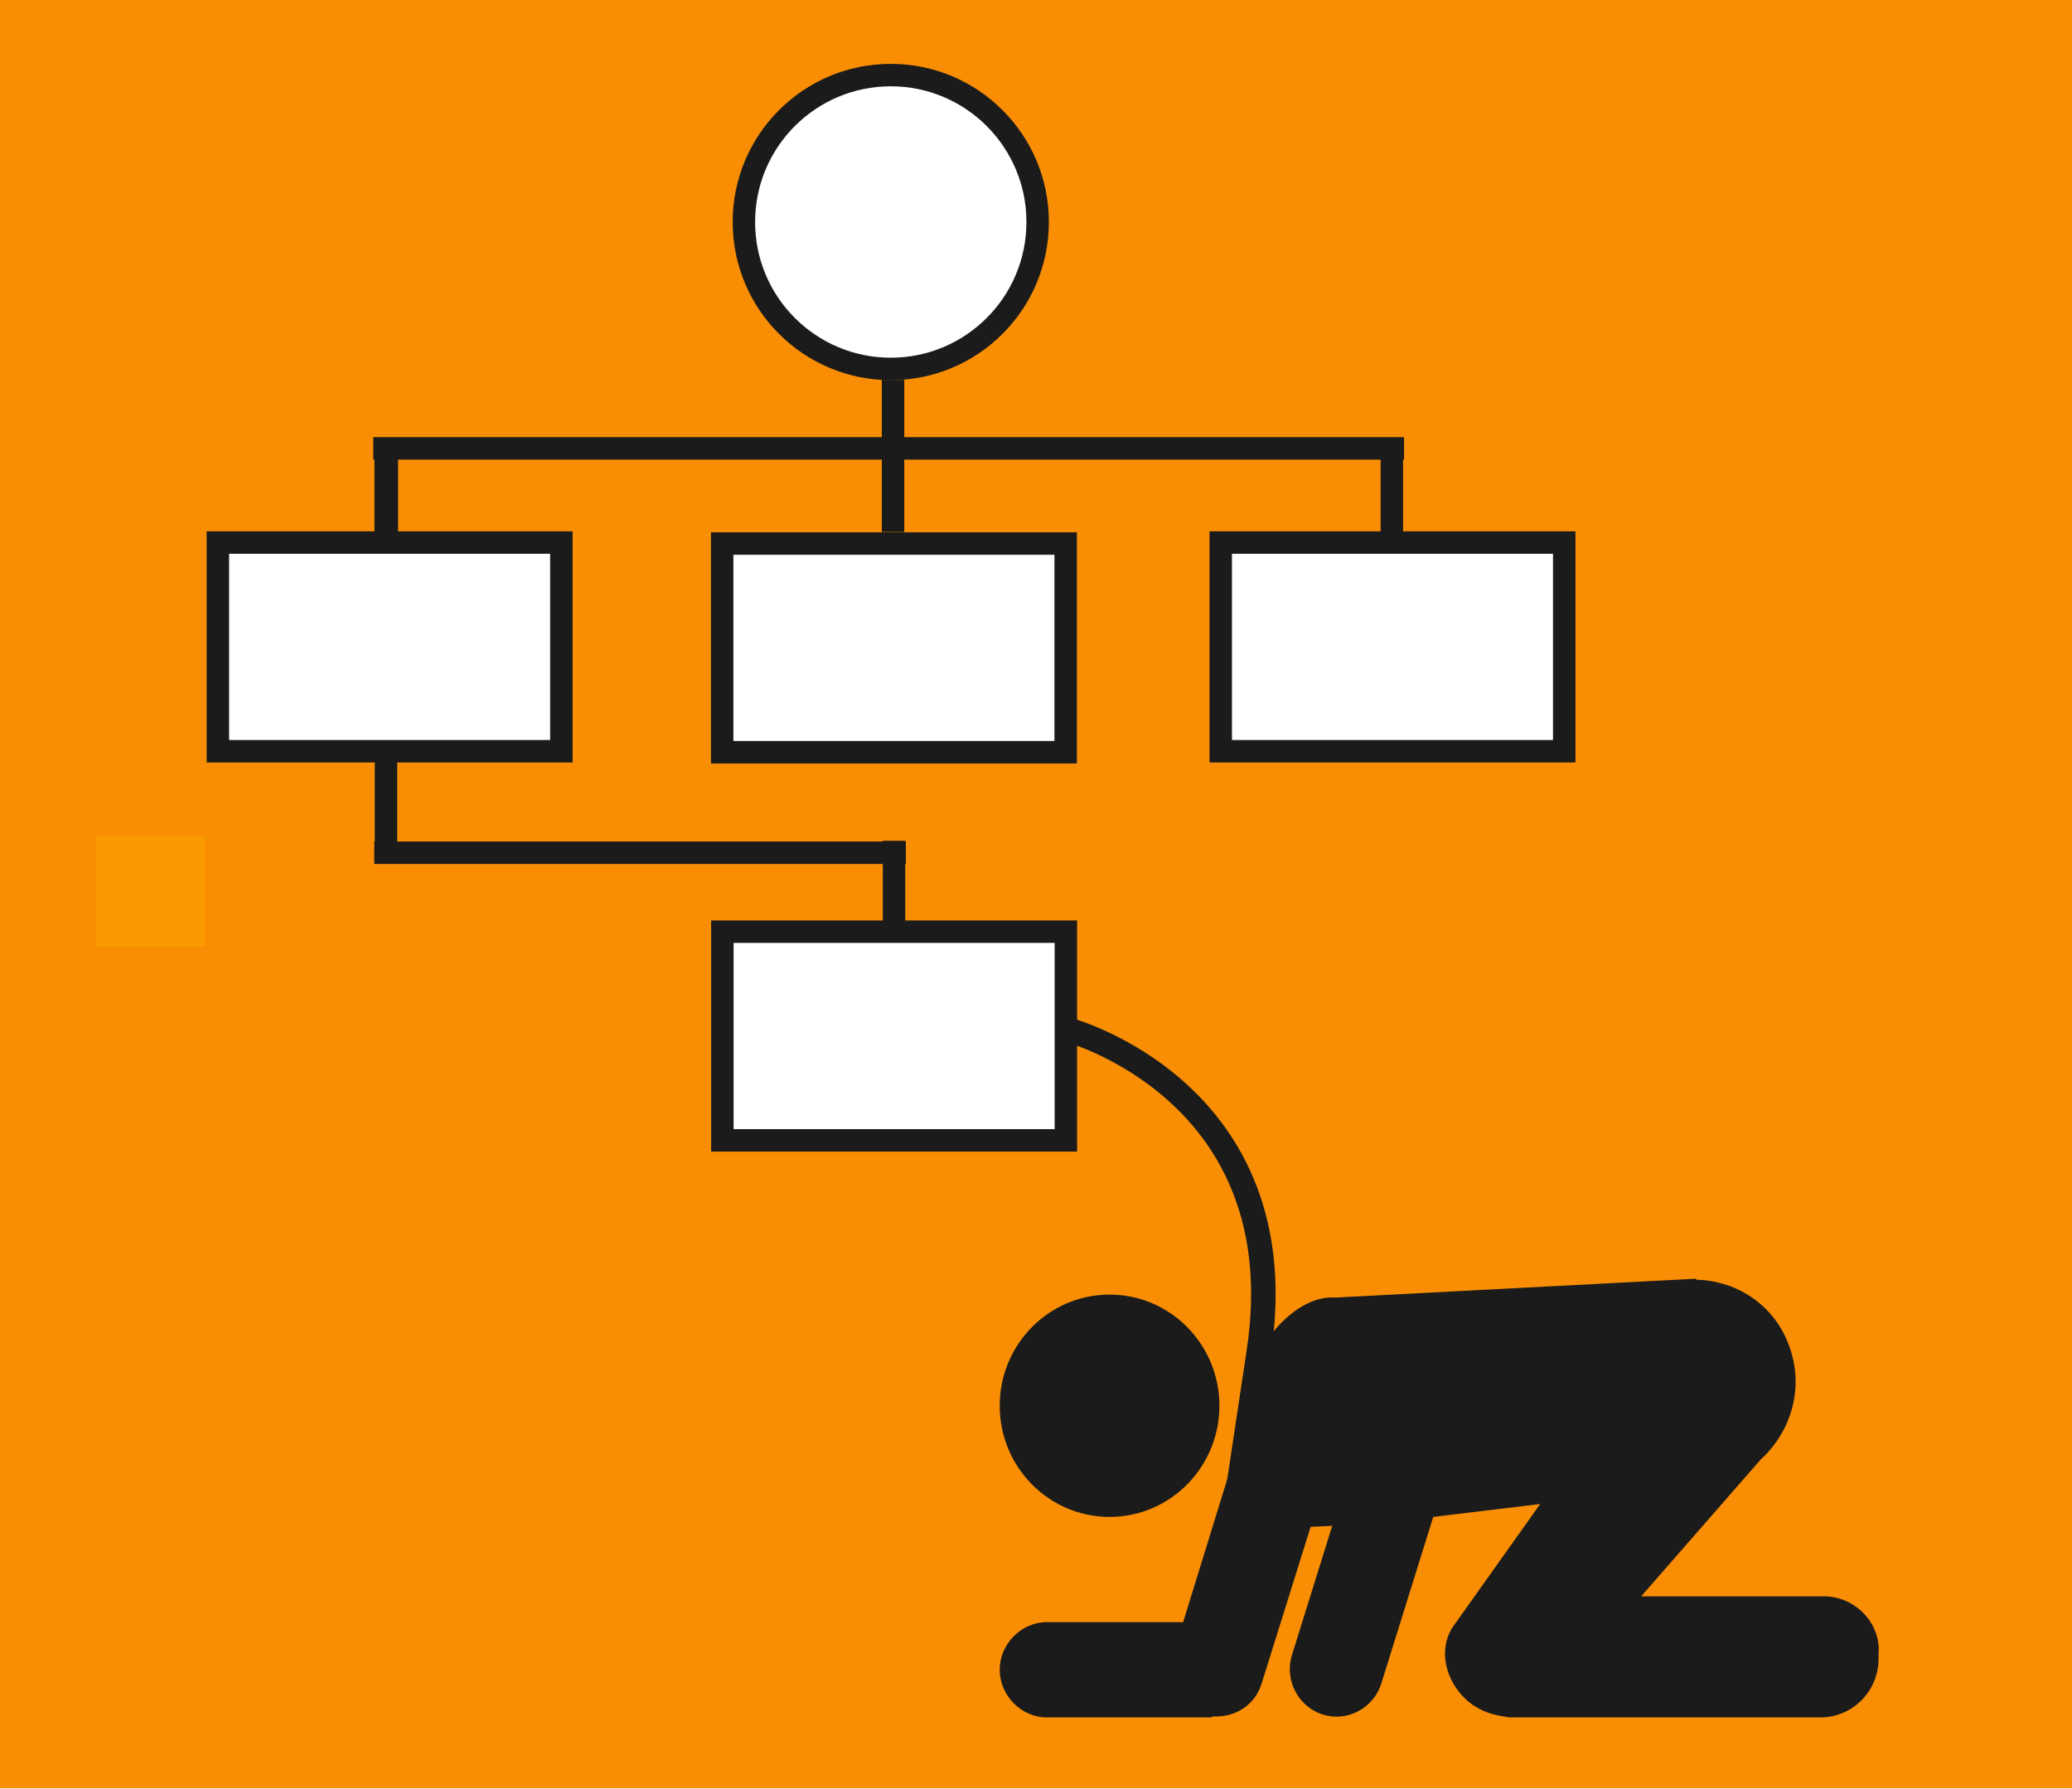
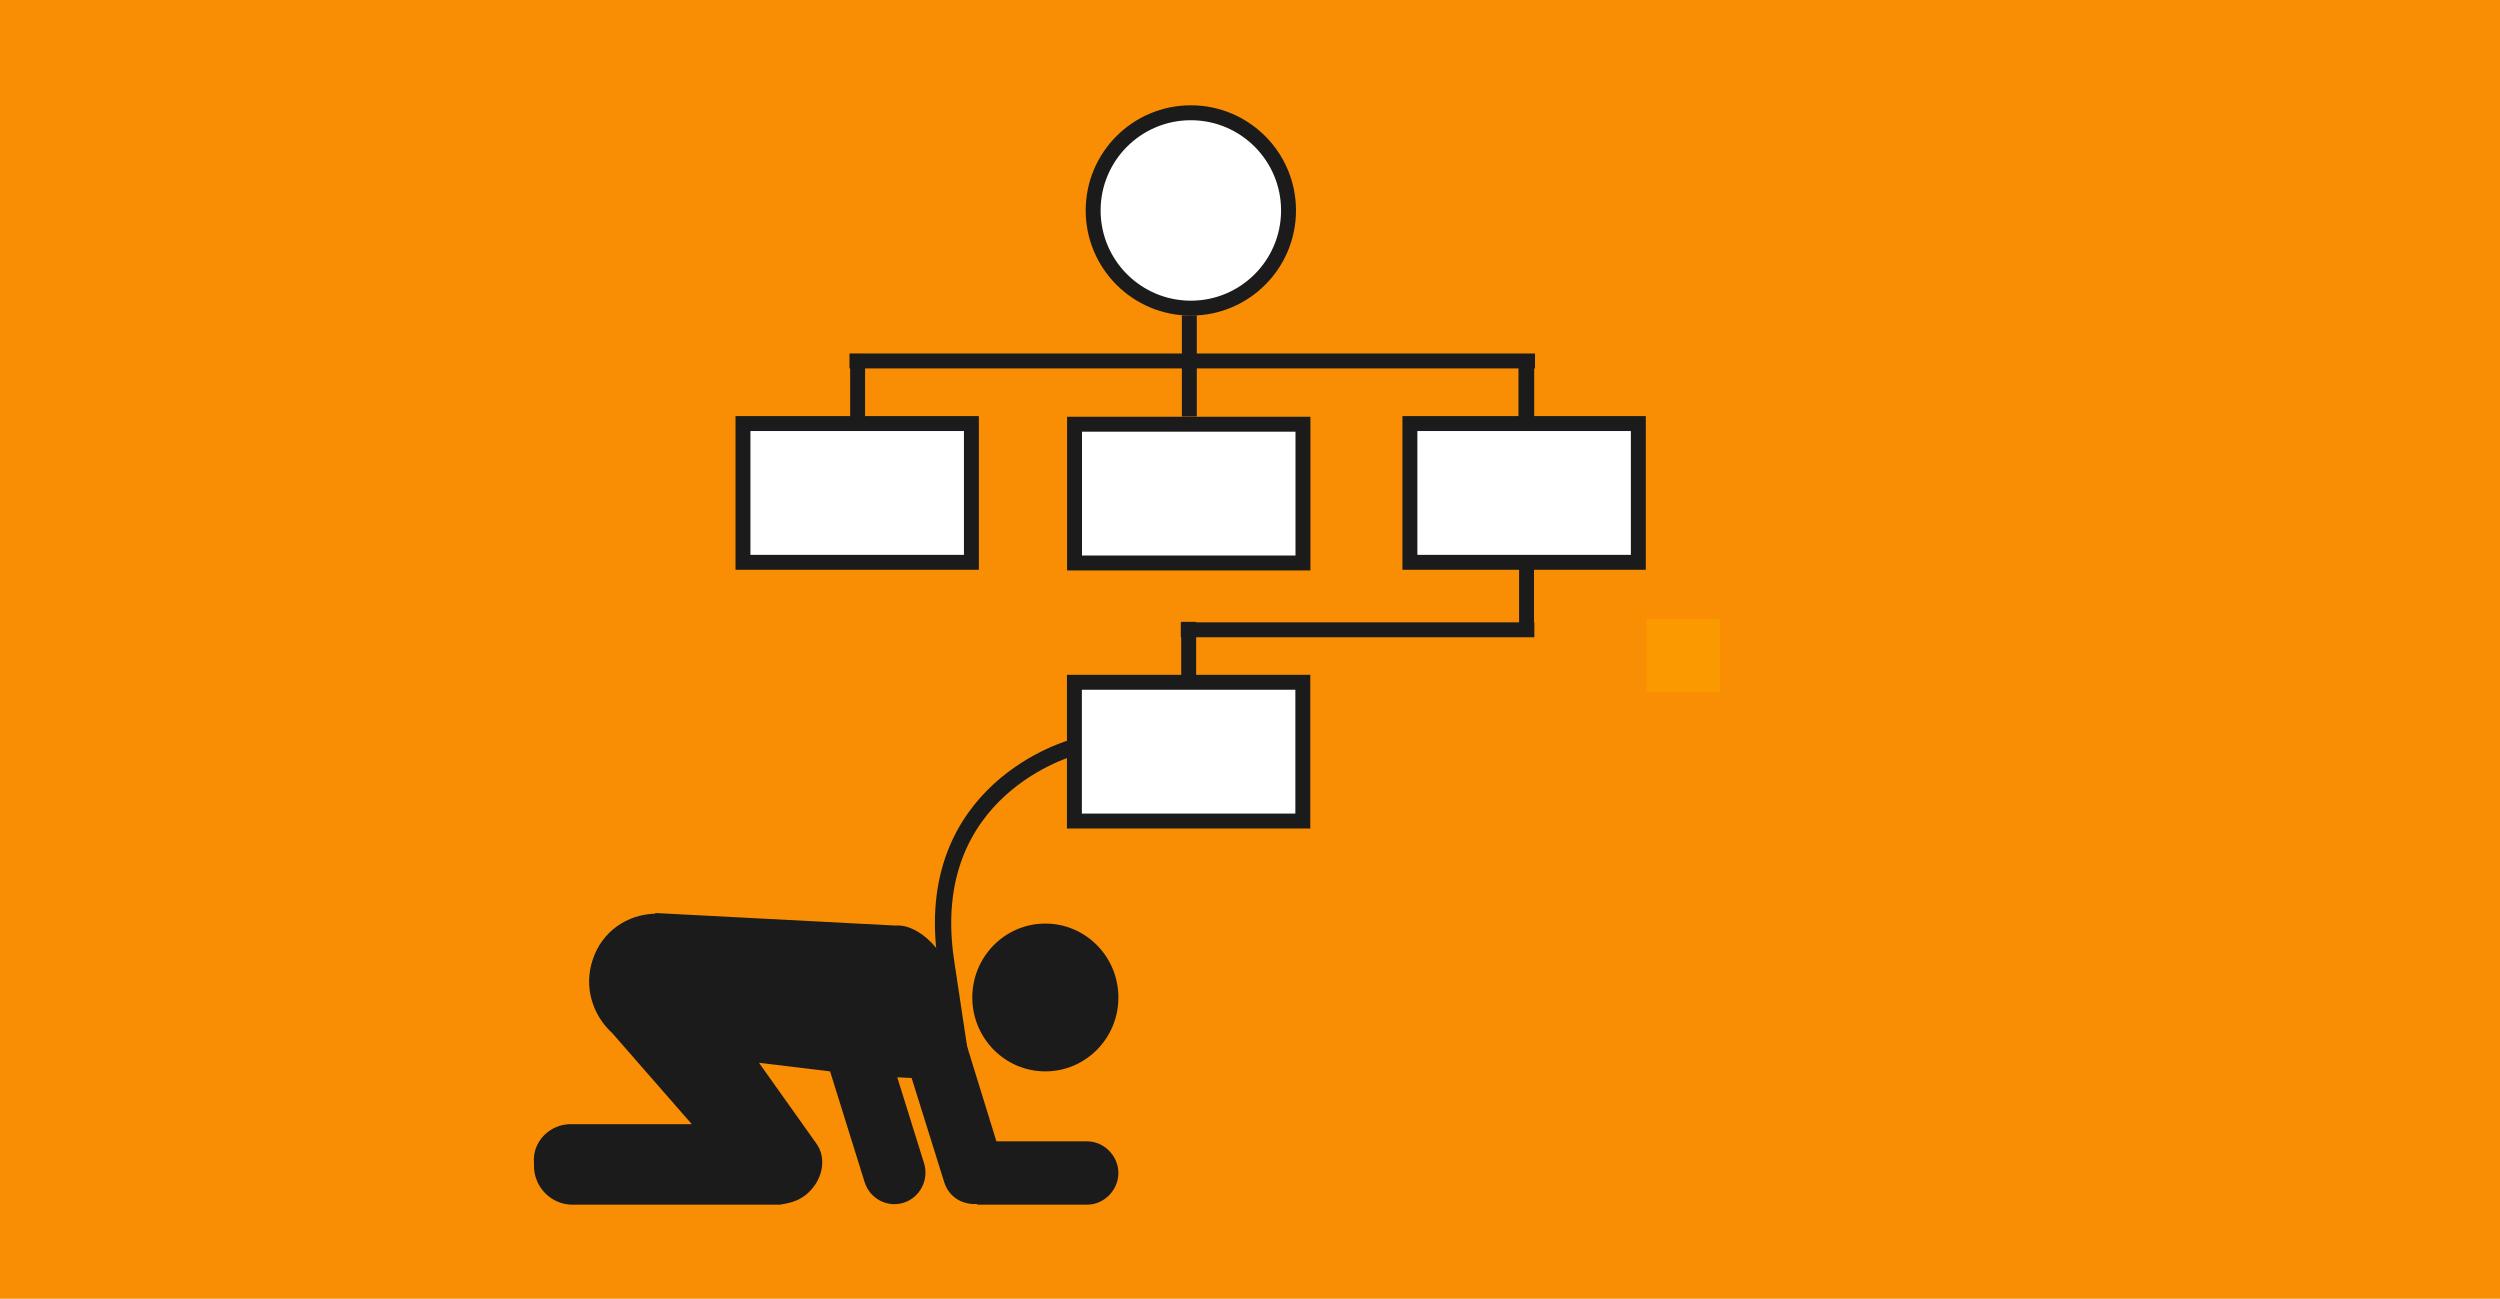
- <svg xmlns="http://www.w3.org/2000/svg" data-name="Layer 1" viewBox="0 0 277 239" x="0px" y="0px" version="1.1" id="svg52" width="277" height="239">
+ <svg xmlns="http://www.w3.org/2000/svg" data-name="Layer 1" viewBox="0 0 308 160" x="0px" y="0px" version="1.1" id="svg52" width="308" height="160">
  <defs id="defs56" />
-   <g id="g4660" transform="translate(12.35728,-22.86256)" />
-   <g id="layer1" style="display:inline" transform="translate(20.85965)">
-     <rect style="opacity:1;fill:#f98e05;fill-opacity:1;stroke:none;stroke-width:3.23;stroke-miterlimit:4;stroke-dasharray:none;stroke-opacity:0.941" id="rect5361" width="277" height="239" x="-20.86" y="0" />
+   <g id="g4660" transform="translate(12.35728,-101.8626)" />
+   <g id="layer1" style="display:inline" transform="translate(20.85965,-79)">
+     <rect style="opacity:1;fill:#f98e05;fill-opacity:1;stroke:none;stroke-width:2.786;stroke-miterlimit:4;stroke-dasharray:none;stroke-opacity:0.941" id="rect5361" width="308" height="160" x="-20.86" y="79" />
  </g>
-   <g id="layer3" transform="translate(20.85965)">
-     <path id="path24" d="m 222.934,213.354 h -24.389 l 15.997,-18.306 c 3.934,-3.582 5.77,-9.286 3.934,-14.725 -1.836,-5.704 -6.95,-9.153 -12.588,-9.286 v -0.133 l -48.254,2.52 c -4.983,-0.398 -10.621,5.837 -11.408,11.276 l -2.36,10.878 -6.556,21.225 h -18.226 c -3.409,0 -6.294,2.918 -6.294,6.367 0,3.449 2.885,6.367 6.294,6.367 h 21.898 c 0.131,0 0.262,-0.133 0.393,-0.133 2.885,0.133 5.507,-1.459 6.425,-4.378 l 6.556,-20.959 2.885,-0.133 -5.376,17.245 c -1.049,3.316 0.787,6.898 4.065,7.959 3.278,1.061 6.819,-0.796 7.868,-4.112 l 6.95,-22.286 14.293,-1.724 -11.408,16.051 c -2.36,3.051 -1.442,7.694 1.967,10.48 1.18,0.929 2.491,1.459 3.803,1.724 0.525,0.133 0.918,0.133 1.442,0.265 0.131,0 0.393,0 0.524,0 h 41.174 c 4.196,0 7.736,-3.449 7.736,-7.827 v -0.531 c 0.393,-4.245 -3.147,-7.827 -7.343,-7.827 z" style="fill:#1b1b1b;fill-opacity:1;stroke-width:1.319" />
-     <ellipse id="circle26" cy="187.884" cx="127.475" rx="14.686" ry="14.857" style="fill:#1b1b1b;fill-opacity:1;stroke-width:1.319" />
-     <circle style="opacity:1;fill:#ffffff;fill-opacity:1;stroke:#1b1b1b;stroke-width:3;stroke-miterlimit:4;stroke-dasharray:none;stroke-opacity:1" id="path4944" cx="98.225" cy="29.672" r="19.637" />
-     <path style="fill:none;stroke:#1b1b1b;stroke-width:3;stroke-linecap:butt;stroke-linejoin:miter;stroke-miterlimit:4;stroke-dasharray:none;stroke-opacity:1" d="m 98.53,50.767 v 20.326" id="path4948" />
-     <path style="fill:none;stroke:#1b1b1b;stroke-width:3;stroke-linecap:butt;stroke-linejoin:miter;stroke-miterlimit:4;stroke-dasharray:none;stroke-opacity:1" d="M 29.039,59.928 H 166.845" id="path5388" />
-     <path style="fill:none;stroke:#1b1b1b;stroke-width:3.161;stroke-linecap:butt;stroke-linejoin:miter;stroke-miterlimit:4;stroke-dasharray:none;stroke-opacity:1" d="M 30.78,58.589 V 71.362" id="path5390" />
-     <path style="fill:none;stroke:#1b1b1b;stroke-width:3;stroke-linecap:butt;stroke-linejoin:miter;stroke-miterlimit:4;stroke-dasharray:none;stroke-opacity:1" d="M 165.213,58.514 V 71.287" id="path5390-6" />
-     <rect style="opacity:1;fill:#ffffff;fill-opacity:1;stroke:#1b1b1b;stroke-width:3;stroke-miterlimit:4;stroke-dasharray:none;stroke-opacity:1" id="rect5427" width="45.92" height="27.893" x="75.687" y="72.646" />
-     <rect style="opacity:1;fill:#fa9900;fill-opacity:1;stroke:none;stroke-width:1.288;stroke-miterlimit:4;stroke-dasharray:none;stroke-opacity:1" id="rect5425" width="14.749" height="14.749" x="-8.1" y="111.769" />
-     <rect style="opacity:1;fill:#ffffff;fill-opacity:1;stroke:#1b1b1b;stroke-width:3;stroke-miterlimit:4;stroke-dasharray:none;stroke-opacity:1" id="rect5427-3" width="45.92" height="27.893" x="142.338" y="72.513" />
-     <rect style="opacity:1;fill:#ffffff;fill-opacity:1;stroke:#1b1b1b;stroke-width:3;stroke-miterlimit:4;stroke-dasharray:none;stroke-opacity:1" id="rect5427-6" width="45.92" height="27.893" x="8.268" y="72.513" />
-     <path style="fill:none;stroke:#1b1b1b;stroke-width:3;stroke-linecap:butt;stroke-linejoin:miter;stroke-miterlimit:4;stroke-dasharray:none;stroke-opacity:1" d="m 30.742,101.649 v 12.773" id="path5390-9" />
-     <path style="fill:none;stroke:#1b1b1b;stroke-width:3;stroke-linecap:butt;stroke-linejoin:miter;stroke-miterlimit:4;stroke-dasharray:none;stroke-opacity:1" d="M 29.173,113.973 H 100.244" id="path5388-1" />
-     <path style="fill:none;stroke:#1b1b1b;stroke-width:3;stroke-linecap:butt;stroke-linejoin:miter;stroke-miterlimit:4;stroke-dasharray:none;stroke-opacity:1" d="m 98.66,112.374 v 12.773" id="path5390-9-2" />
-     <rect style="opacity:1;fill:#ffffff;fill-opacity:1;stroke:#1b1b1b;stroke-width:3;stroke-miterlimit:4;stroke-dasharray:none;stroke-opacity:1" id="rect5427-6-7" width="45.92" height="27.893" x="75.713" y="124.522" />
-     <path style="fill:none;stroke:#1b1b1b;stroke-width:3.28;stroke-linecap:butt;stroke-linejoin:miter;stroke-miterlimit:4;stroke-dasharray:none;stroke-opacity:1" d="m 121.892,137.624 c 0,0 30.785,8.202 25.543,43.027 -5.242,34.825 -5.242,34.825 -5.242,34.825" id="path5541" />
+   <g id="layer3" transform="translate(20.85965,-79)">
+     <path id="path24" d="M 49.424,217.498 H 64.371 l -9.804,-11.219 c -2.411,-2.195 -3.536,-5.691 -2.411,-9.024 1.125,-3.496 4.259,-5.61 7.715,-5.691 v -0.081 l 29.573,1.545 c 3.054,-0.244 6.509,3.577 6.991,6.91 l 1.446,6.666 4.018,13.008 h 11.17 c 2.089,0 3.857,1.789 3.857,3.902 0,2.114 -1.768,3.902 -3.857,3.902 H 99.649 c -0.08,0 -0.161,-0.081 -0.241,-0.081 -1.768,0.081 -3.375,-0.894 -3.938,-2.683 l -4.018,-12.845 -1.768,-0.081 3.295,10.569 c 0.643,2.032 -0.482,4.227 -2.491,4.878 -2.009,0.65 -4.179,-0.488 -4.822,-2.52 l -4.259,-13.658 -8.759,-1.057 6.991,9.837 c 1.446,1.87 0.884,4.715 -1.205,6.423 -0.723,0.569 -1.527,0.894 -2.33,1.057 -0.321,0.081 -0.563,0.081 -0.884,0.163 -0.08,0 -0.241,0 -0.321,0 H 49.665 c -2.572,0 -4.741,-2.114 -4.741,-4.797 v -0.325 c -0.241,-2.602 1.929,-4.797 4.5,-4.797 z" style="fill:#1b1b1b;fill-opacity:1;stroke-width:0.808" />
+     <ellipse id="circle26" cy="201.889" cx="-107.927" rx="9" ry="9.105" style="fill:#1b1b1b;fill-opacity:1;stroke-width:0.808" transform="scale(-1,1)" />
+     <circle style="opacity:1;fill:#ffffff;fill-opacity:1;stroke:#1b1b1b;stroke-width:1.839;stroke-miterlimit:4;stroke-dasharray:none;stroke-opacity:1" id="path4944" cx="-125.852" cy="104.928" r="12.035" transform="scale(-1,1)" />
+     <path style="fill:none;stroke:#1b1b1b;stroke-width:1.839;stroke-linecap:butt;stroke-linejoin:miter;stroke-miterlimit:4;stroke-dasharray:none;stroke-opacity:1" d="m 125.666,117.856 v 12.457" id="path4948" />
+     <path style="fill:none;stroke:#1b1b1b;stroke-width:1.839;stroke-linecap:butt;stroke-linejoin:miter;stroke-miterlimit:4;stroke-dasharray:none;stroke-opacity:1" d="M 168.254,123.47 H 83.799" id="path5388" />
+     <path style="fill:none;stroke:#1b1b1b;stroke-width:1.937;stroke-linecap:butt;stroke-linejoin:miter;stroke-miterlimit:4;stroke-dasharray:none;stroke-opacity:1" d="m 167.186,122.649 v 7.828" id="path5390" />
+     <path style="fill:none;stroke:#1b1b1b;stroke-width:1.839;stroke-linecap:butt;stroke-linejoin:miter;stroke-miterlimit:4;stroke-dasharray:none;stroke-opacity:1" d="m 84.799,122.603 v 7.828" id="path5390-6" />
+     <rect style="opacity:1;fill:#ffffff;fill-opacity:1;stroke:#1b1b1b;stroke-width:1.839;stroke-miterlimit:4;stroke-dasharray:none;stroke-opacity:1" id="rect5427" width="28.142" height="17.095" x="-139.665" y="131.264" transform="scale(-1,1)" />
+     <rect style="opacity:1;fill:#fa9900;fill-opacity:1;stroke:none;stroke-width:0.789;stroke-miterlimit:4;stroke-dasharray:none;stroke-opacity:1" id="rect5425" width="9.039" height="9.039" x="-191.014" y="155.241" transform="scale(-1,1)" />
+     <rect style="opacity:1;fill:#ffffff;fill-opacity:1;stroke:#1b1b1b;stroke-width:1.839;stroke-miterlimit:4;stroke-dasharray:none;stroke-opacity:1" id="rect5427-3" width="28.142" height="17.095" x="-98.817" y="131.183" transform="scale(-1,1)" />
+     <rect style="opacity:1;fill:#ffffff;fill-opacity:1;stroke:#1b1b1b;stroke-width:1.839;stroke-miterlimit:4;stroke-dasharray:none;stroke-opacity:1" id="rect5427-6" width="28.142" height="17.095" x="-180.983" y="131.183" transform="scale(-1,1)" />
+     <path style="fill:none;stroke:#1b1b1b;stroke-width:1.839;stroke-linecap:butt;stroke-linejoin:miter;stroke-miterlimit:4;stroke-dasharray:none;stroke-opacity:1" d="m 167.21,149.039 v 7.828" id="path5390-9" />
+     <path style="fill:none;stroke:#1b1b1b;stroke-width:1.839;stroke-linecap:butt;stroke-linejoin:miter;stroke-miterlimit:4;stroke-dasharray:none;stroke-opacity:1" d="M 168.172,156.592 H 124.615" id="path5388-1" />
+     <path style="fill:none;stroke:#1b1b1b;stroke-width:1.839;stroke-linecap:butt;stroke-linejoin:miter;stroke-miterlimit:4;stroke-dasharray:none;stroke-opacity:1" d="m 125.586,155.612 v 7.828" id="path5390-9-2" />
+     <rect style="opacity:1;fill:#ffffff;fill-opacity:1;stroke:#1b1b1b;stroke-width:1.839;stroke-miterlimit:4;stroke-dasharray:none;stroke-opacity:1" id="rect5427-6-7" width="28.142" height="17.095" x="-139.649" y="163.057" transform="scale(-1,1)" />
+     <path style="fill:none;stroke:#1b1b1b;stroke-width:2.01;stroke-linecap:butt;stroke-linejoin:miter;stroke-miterlimit:4;stroke-dasharray:none;stroke-opacity:1" d="m 111.348,171.086 c 0,0 -18.867,5.027 -15.654,26.369 3.212,21.343 3.212,21.343 3.212,21.343" id="path5541" />
  </g>
</svg>
